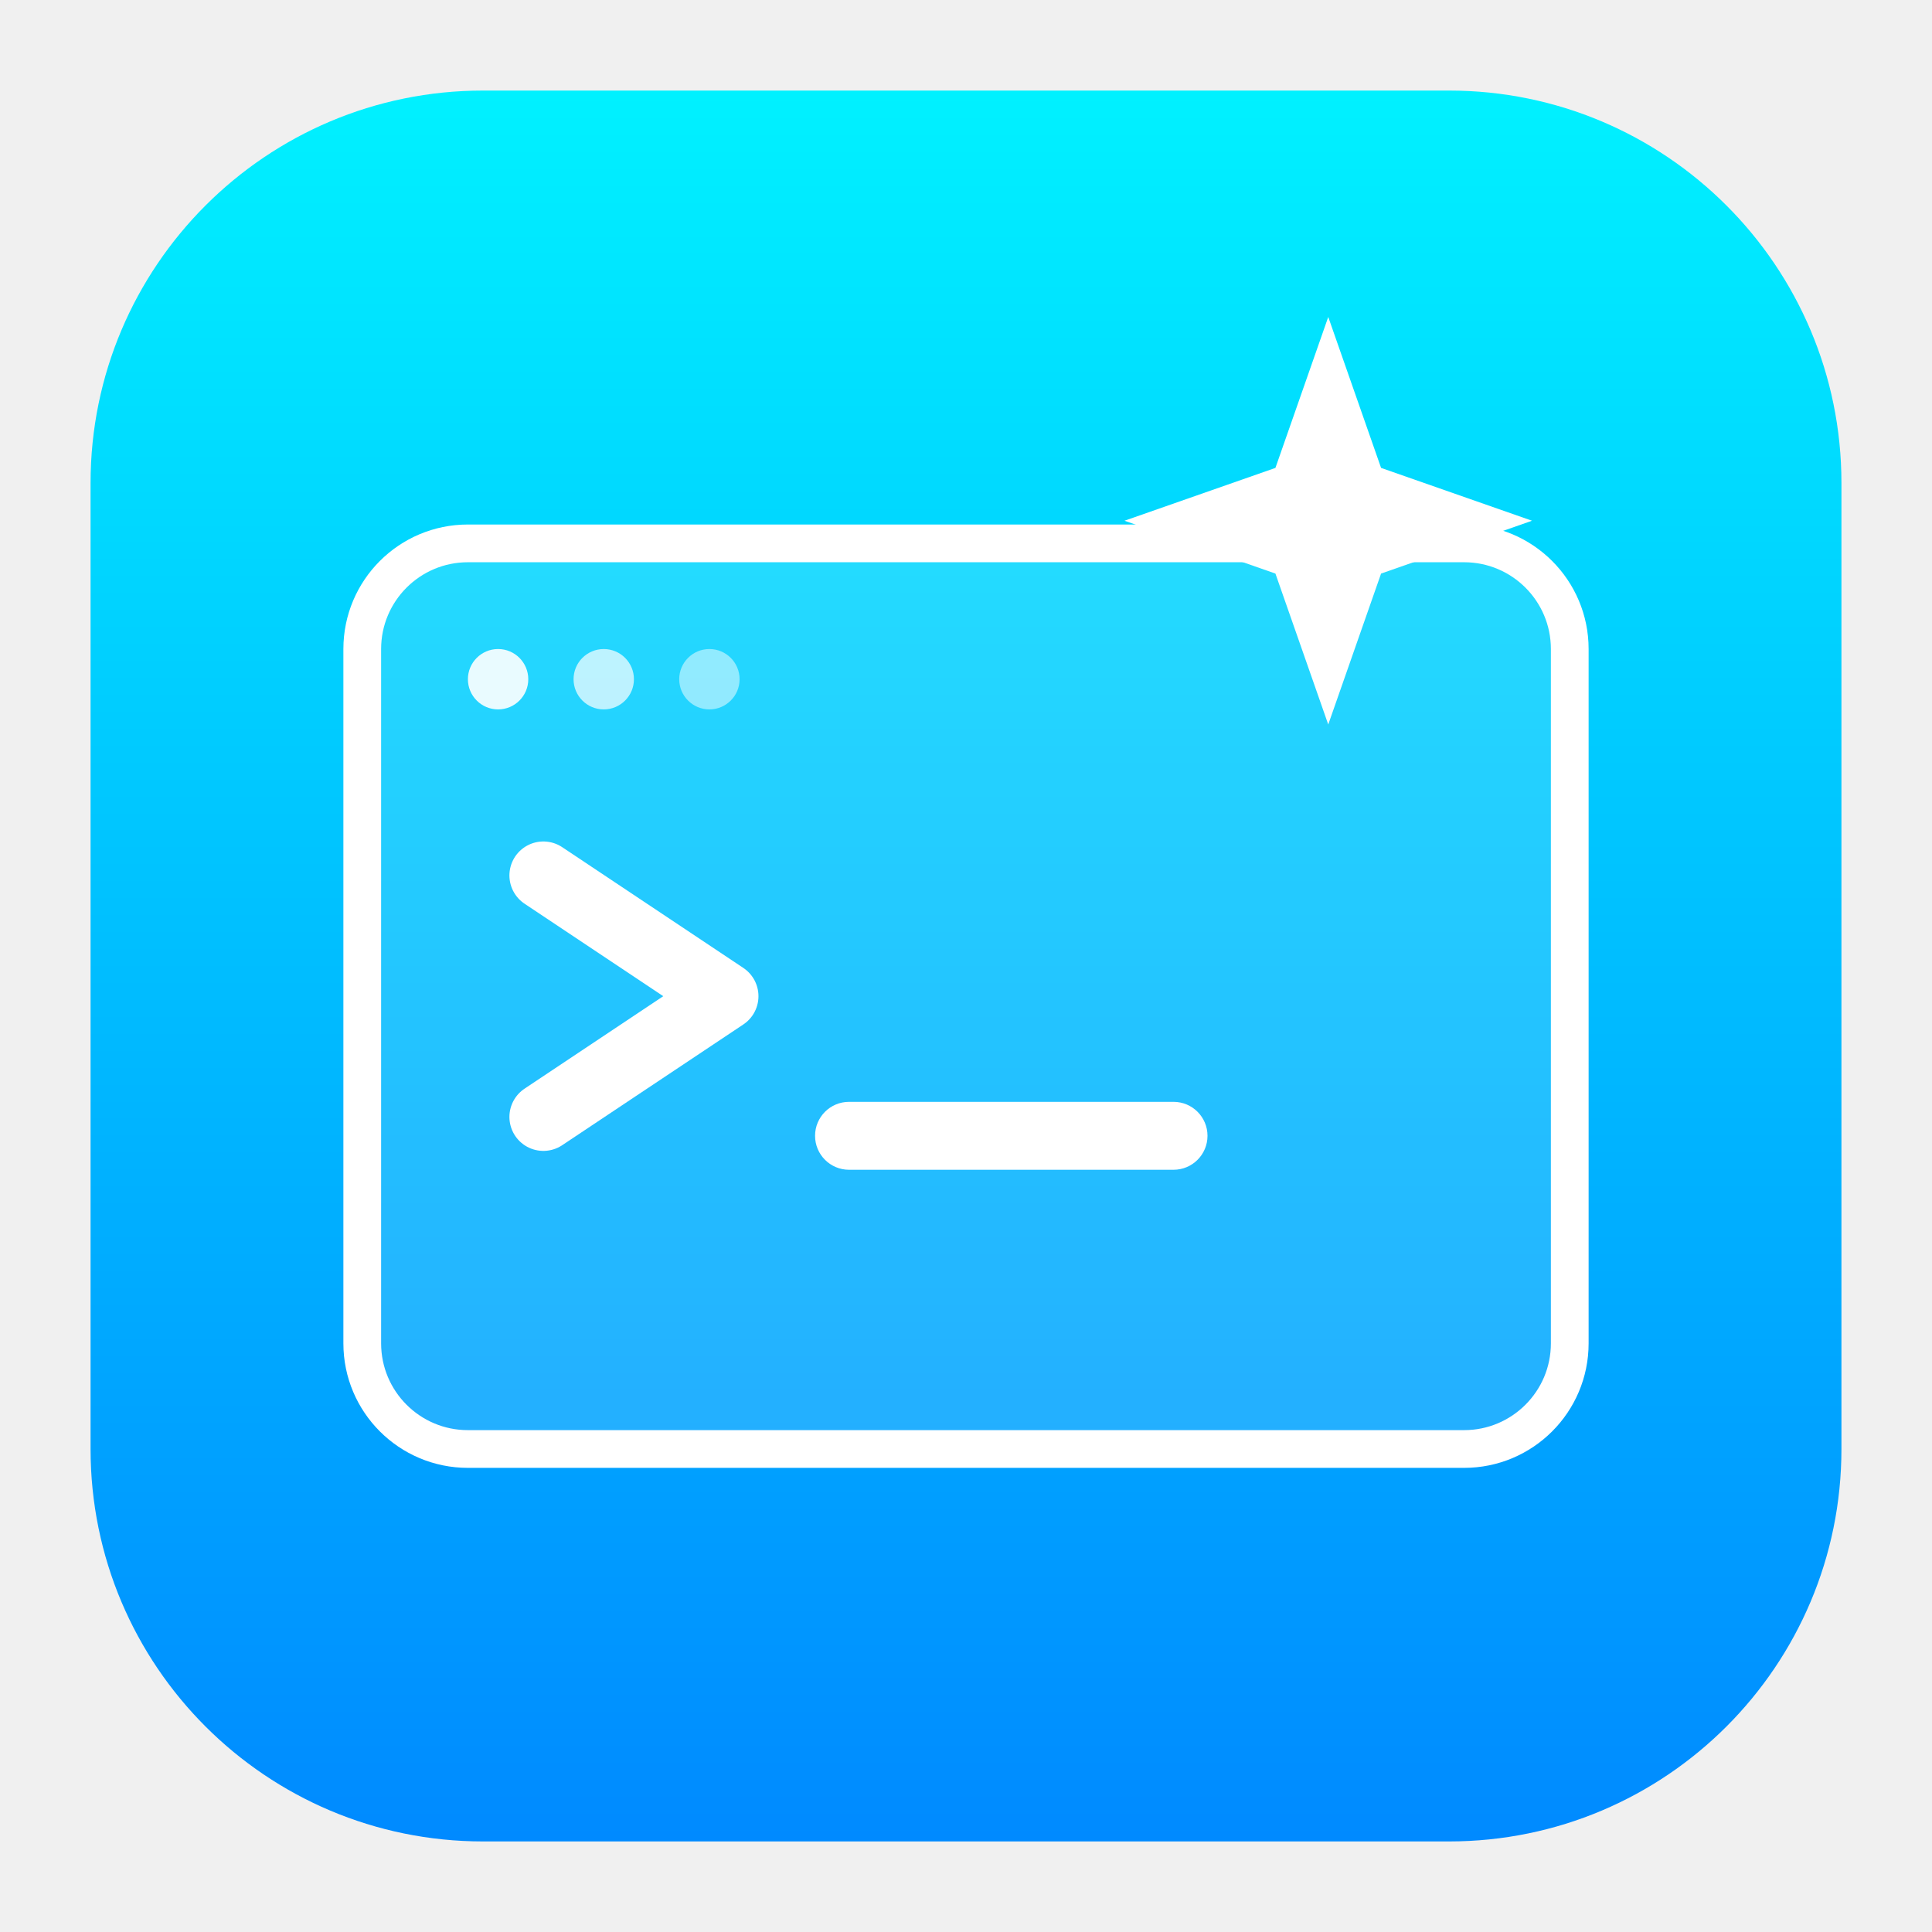
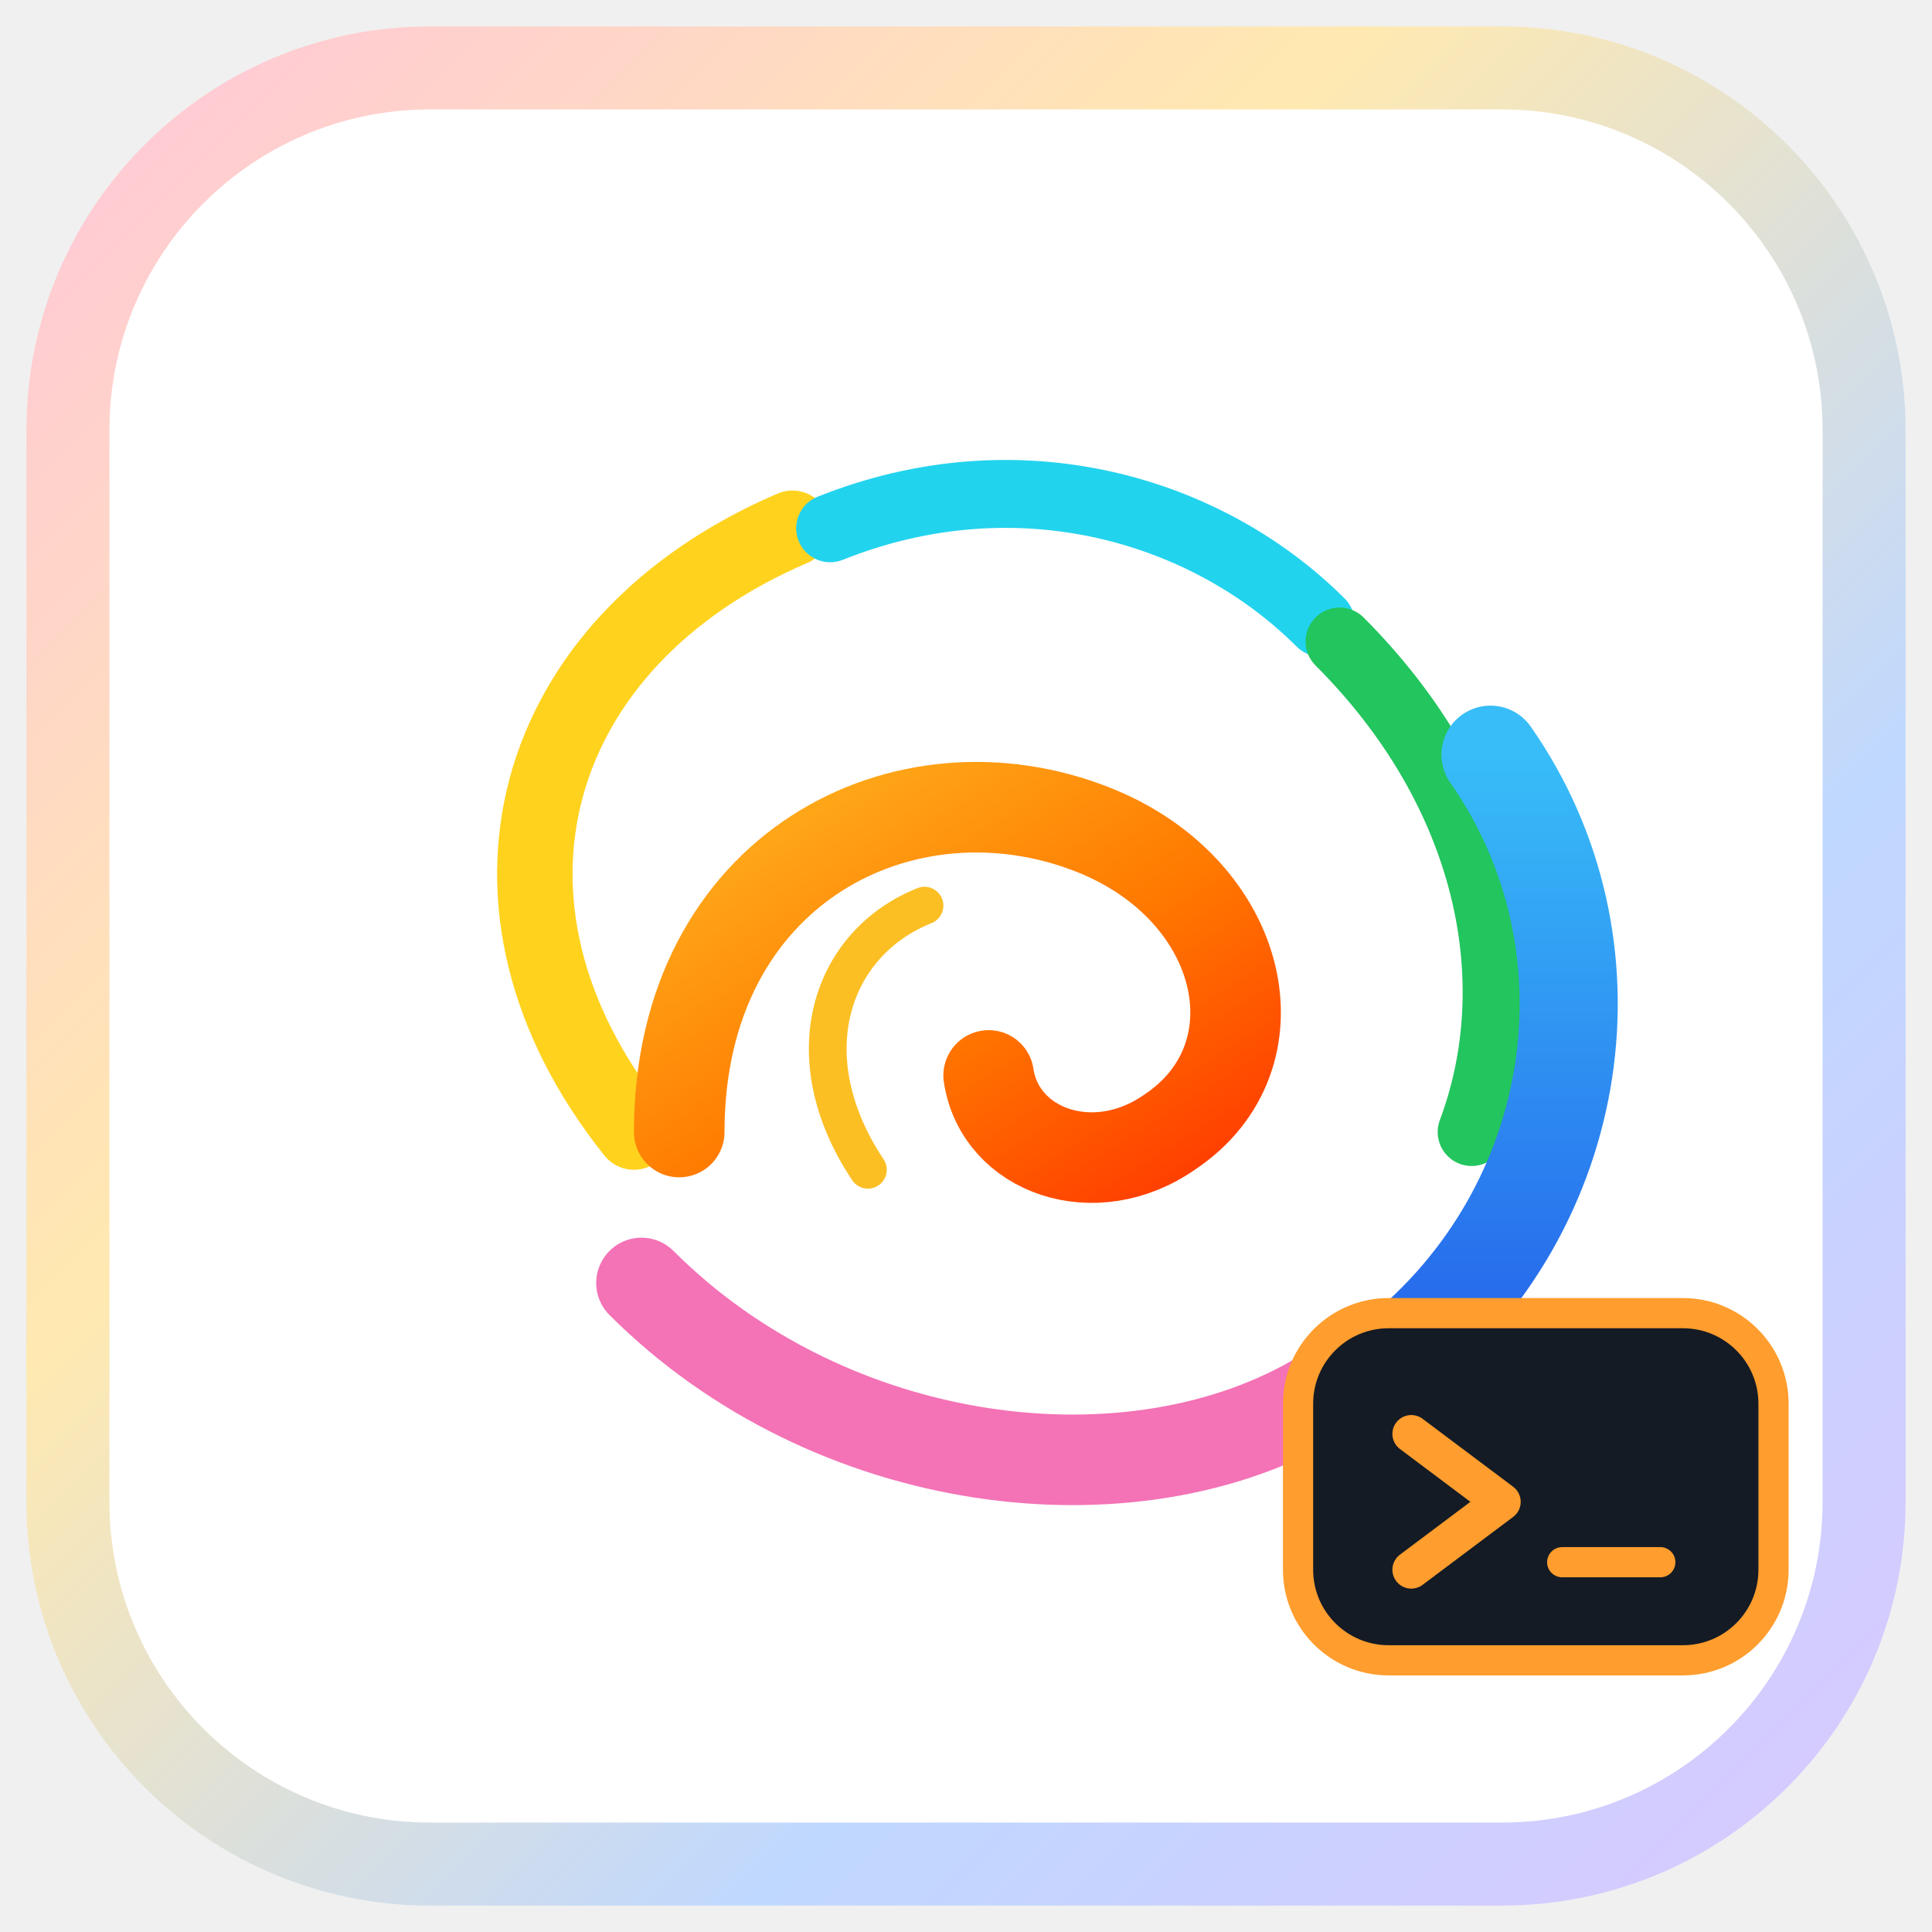
<svg xmlns="http://www.w3.org/2000/svg" viewBox="0 0 512 512" role="img" aria-label="Spark Store TUI official variant">
  <defs>
+     <linearGradient id="border" x1="0" y1="0" x2="1" y2="1">
+       <stop offset="0" stop-color="#FFC7D9" />
+       <stop offset="0.35" stop-color="#FFE9B0" />
+       <stop offset="0.7" stop-color="#BFD8FF" />
+       <stop offset="1" stop-color="#D9C8FF" />
+     </linearGradient>
+     <linearGradient id="orange" x1="0" y1="0" x2="1" y2="1">
+       <stop offset="0" stop-color="#FFB21E" />
+       <stop offset="0.55" stop-color="#FF7A00" />
+       <stop offset="1" stop-color="#FF3D00" />
+     </linearGradient>
    <linearGradient id="blue" x1="0" y1="0" x2="0" y2="1">
-       <stop offset="0" stop-color="#00F1FF" />
-       <stop offset="1" stop-color="#008AFF" />
+       <stop offset="0" stop-color="#38BDF8" />
+       <stop offset="1" stop-color="#2563EB" />
    </linearGradient>
  </defs>
-   <rect x="24" y="24" width="464" height="464" rx="104" fill="url(#blue)" />
-   <rect x="96" y="144" width="320" height="240" rx="28" fill="#FFFFFF" fill-opacity="0.14" stroke="#FFFFFF" stroke-width="10" />
-   <circle cx="132" cy="180" r="8" fill="#FFFFFF" fill-opacity="0.9" />
-   <circle cx="160" cy="180" r="8" fill="#FFFFFF" fill-opacity="0.7" />
-   <circle cx="188" cy="180" r="8" fill="#FFFFFF" fill-opacity="0.5" />
-   <path d="M144 232 L192 264 L144 296" fill="none" stroke="#FFFFFF" stroke-width="18" stroke-linecap="round" stroke-linejoin="round" />
-   <rect x="216" y="292" width="104" height="18" rx="9" fill="#FFFFFF" />
-   <path d="M352 84 L366 124 L406 138 L366 152 L352 192 L338 152 L298 138 L338 124 Z" fill="#FFFFFF" />
+   <rect x="18" y="18" width="476" height="476" rx="96" fill="#FFFFFF" stroke="url(#border)" stroke-width="22" />
+   <path d="M168 300 C120 240 140 170 210 140" fill="none" stroke="#FFD21E" stroke-width="20" stroke-linecap="round" />
+   <path d="M220 140 C270 120 320 135 350 165" fill="none" stroke="#22D3EE" stroke-width="18" stroke-linecap="round" />
+   <path d="M355 170 C395 210 405 260 390 300" fill="none" stroke="#22C55E" stroke-width="18" stroke-linecap="round" />
+   <path d="M395 200 C430 250 420 320 370 360" fill="none" stroke="url(#blue)" stroke-width="26" stroke-linecap="round" />
+   <path d="M180 300 C180 230 240 200 290 220 C330 236 340 280 310 300 C290 314 265 305 262 285" fill="none" stroke="url(#orange)" stroke-width="24" stroke-linecap="round" />
+   <path d="M170 340 C220 390 300 400 350 370" fill="none" stroke="#F472B6" stroke-width="24" stroke-linecap="round" />
+   <path d="M230 310 C210 280 220 250 245 240" fill="none" stroke="#FBBF24" stroke-width="10" stroke-linecap="round" />
+   <rect x="344" y="348" width="126" height="92" rx="24" fill="#141B24" stroke="#FF9D2E" stroke-width="8" />
+   <path d="M374 380 L398 398 L374 416" fill="none" stroke="#FF9D2E" stroke-width="10" stroke-linecap="round" stroke-linejoin="round" />
+   <rect x="410" y="410" width="34" height="8" rx="4" fill="#FF9D2E" />
</svg>
